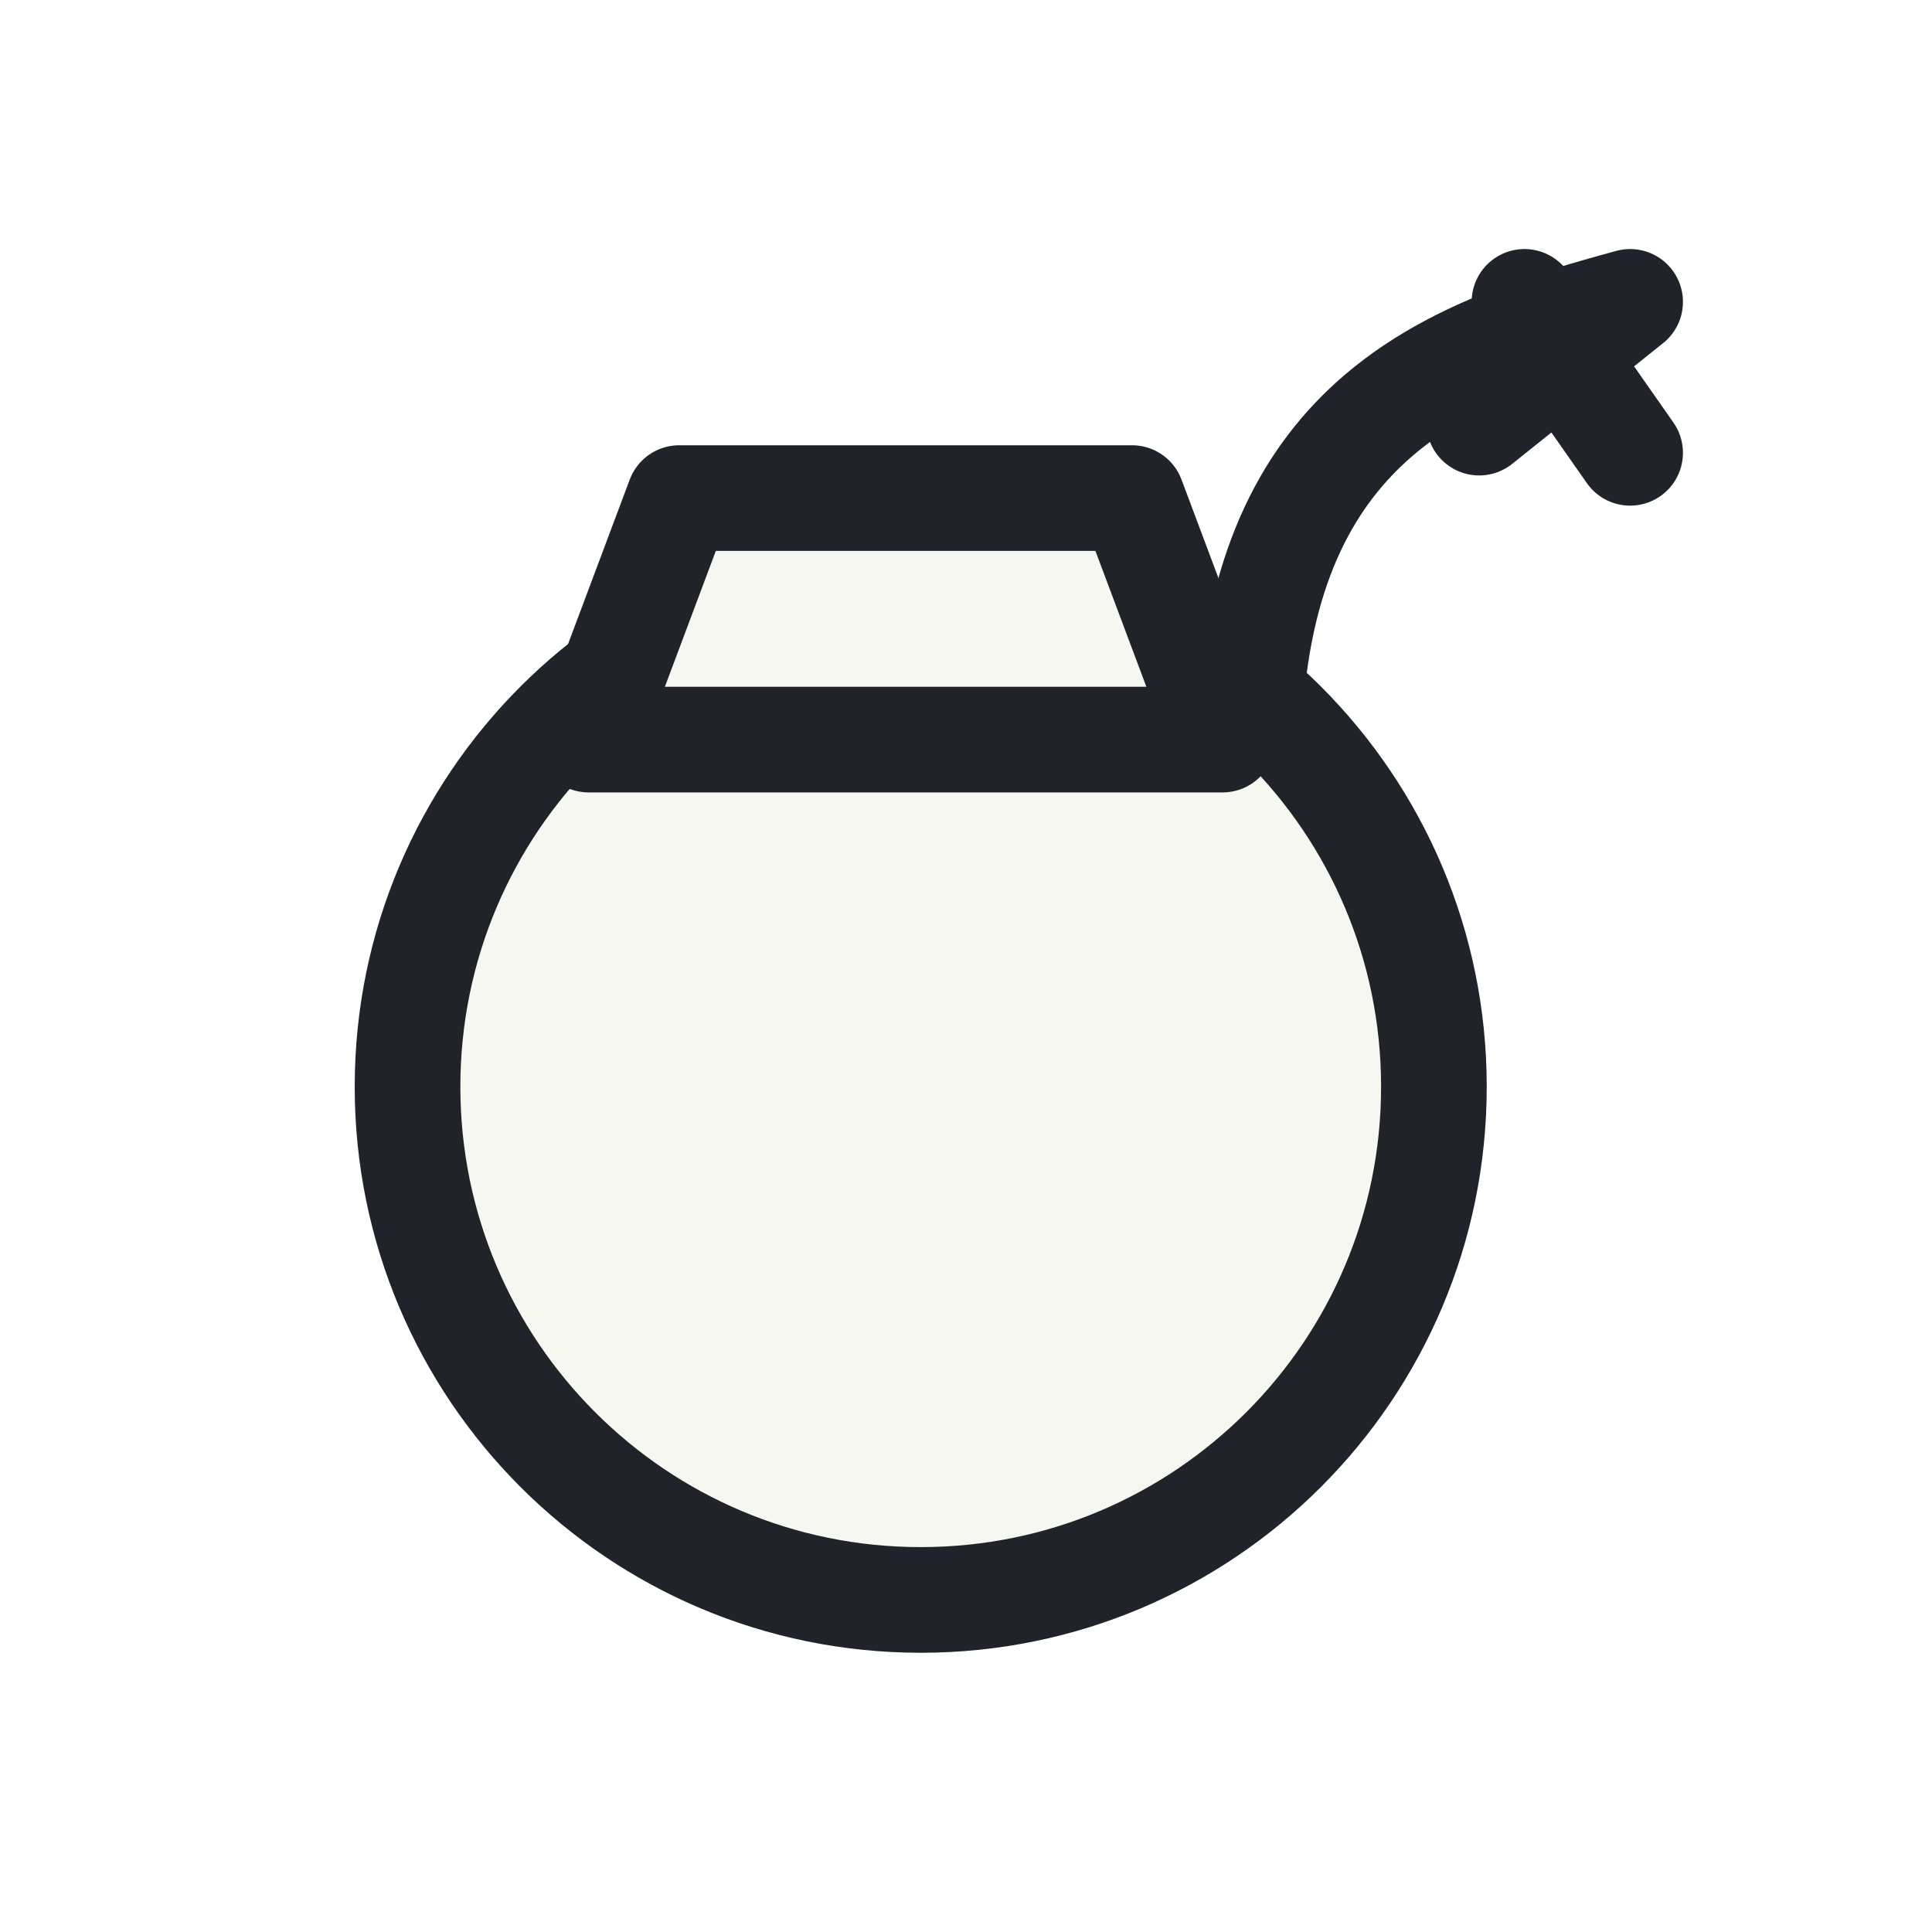
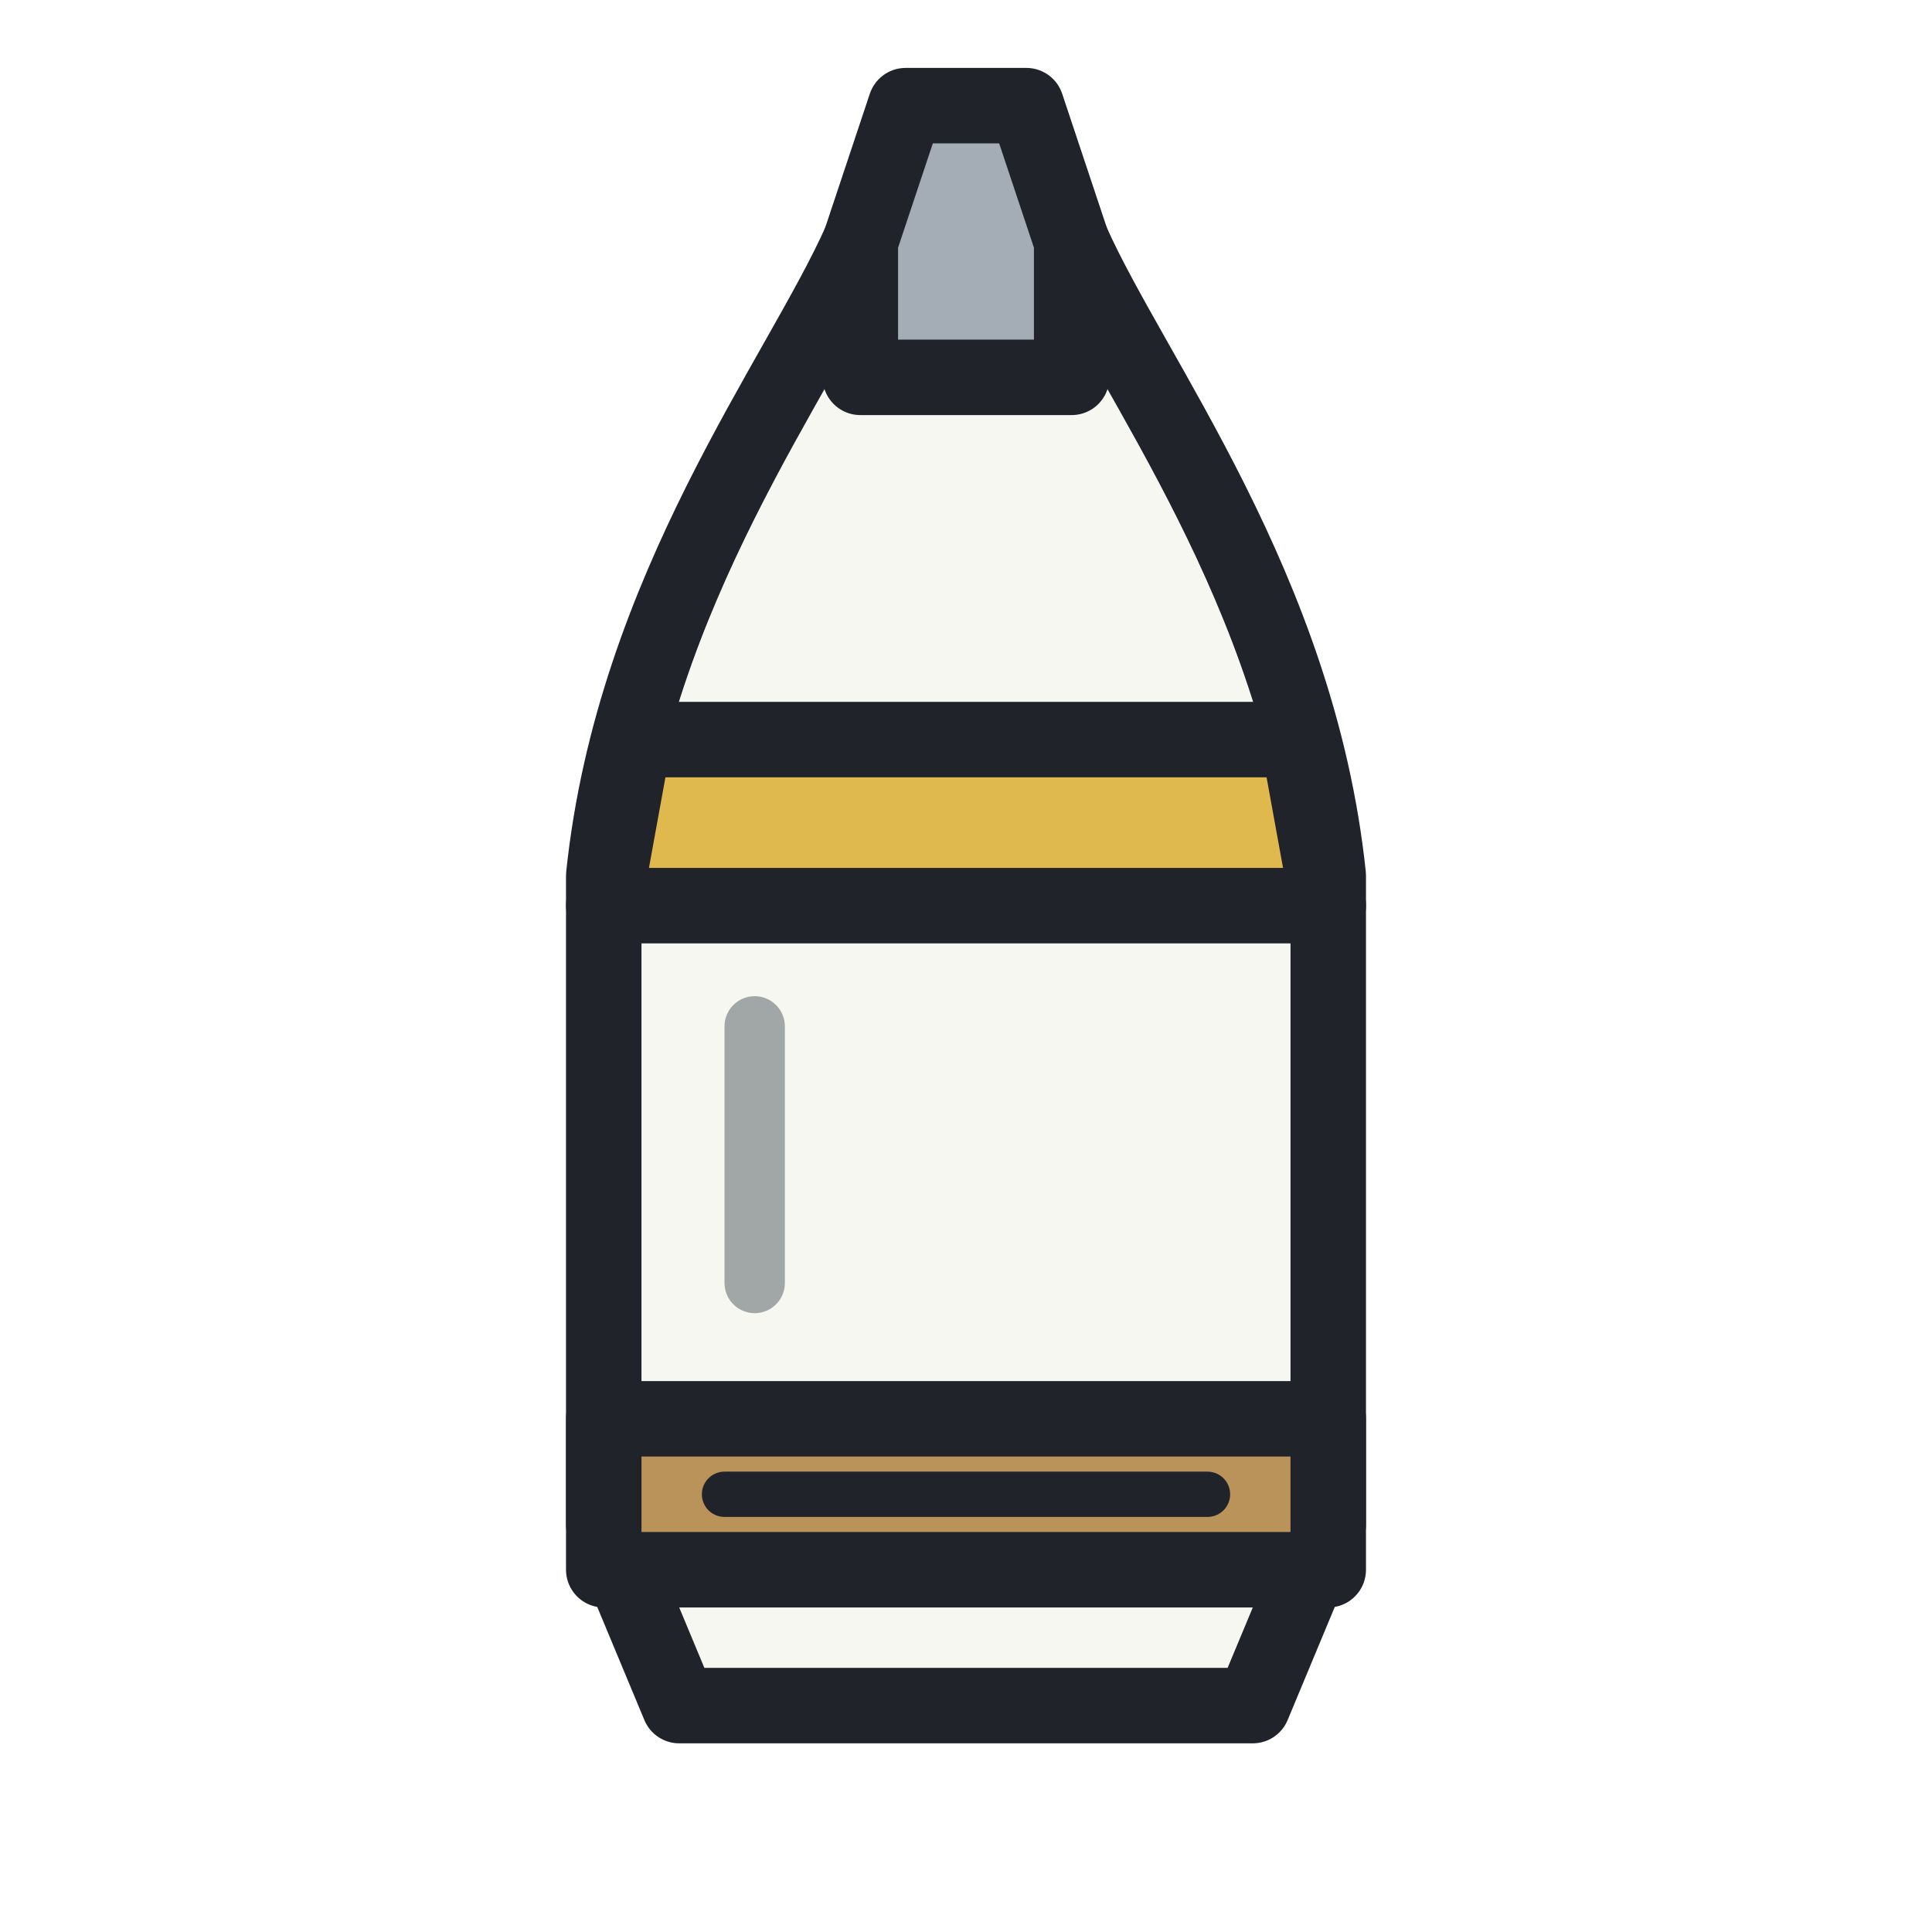
<svg xmlns="http://www.w3.org/2000/svg" viewBox="0 0 128 128">
-   <g fill="#f7f7f2" stroke="#20242a" stroke-width="7" stroke-linecap="round" stroke-linejoin="round">
-     <circle cx="61" cy="72" r="34" />
-     <path fill="none" d="M83 45c2-18 14-22 25-25M101 20l7 10m0-10-10 8" />
-     <path d="M45 33h30l6 16H39z" />
+   <g stroke="#20242a" stroke-width="5" stroke-linecap="round" stroke-linejoin="round">
+     <path fill="#f7f7f2" d="M57 16h14c4 9 15 23 17 42v43l-5 12H45l-5-12V58c2-19 13-33 17-42Z" />
+     <path fill="#a4adb5" d="m57 16 3-9h8l3 9v9H57Z" />
+     <path fill="#dfb84e" d="M42 49h44l2 11H40Z" />
+     <path fill="#b99359" d="M40 94h48v10H40Z" />
+     <path fill="none" stroke="#a1a7a6" stroke-width="4" d="M50 68v17" />
+     <path fill="none" stroke-width="3" d="M48 99h32M47 113h34" />
  </g>
</svg>
